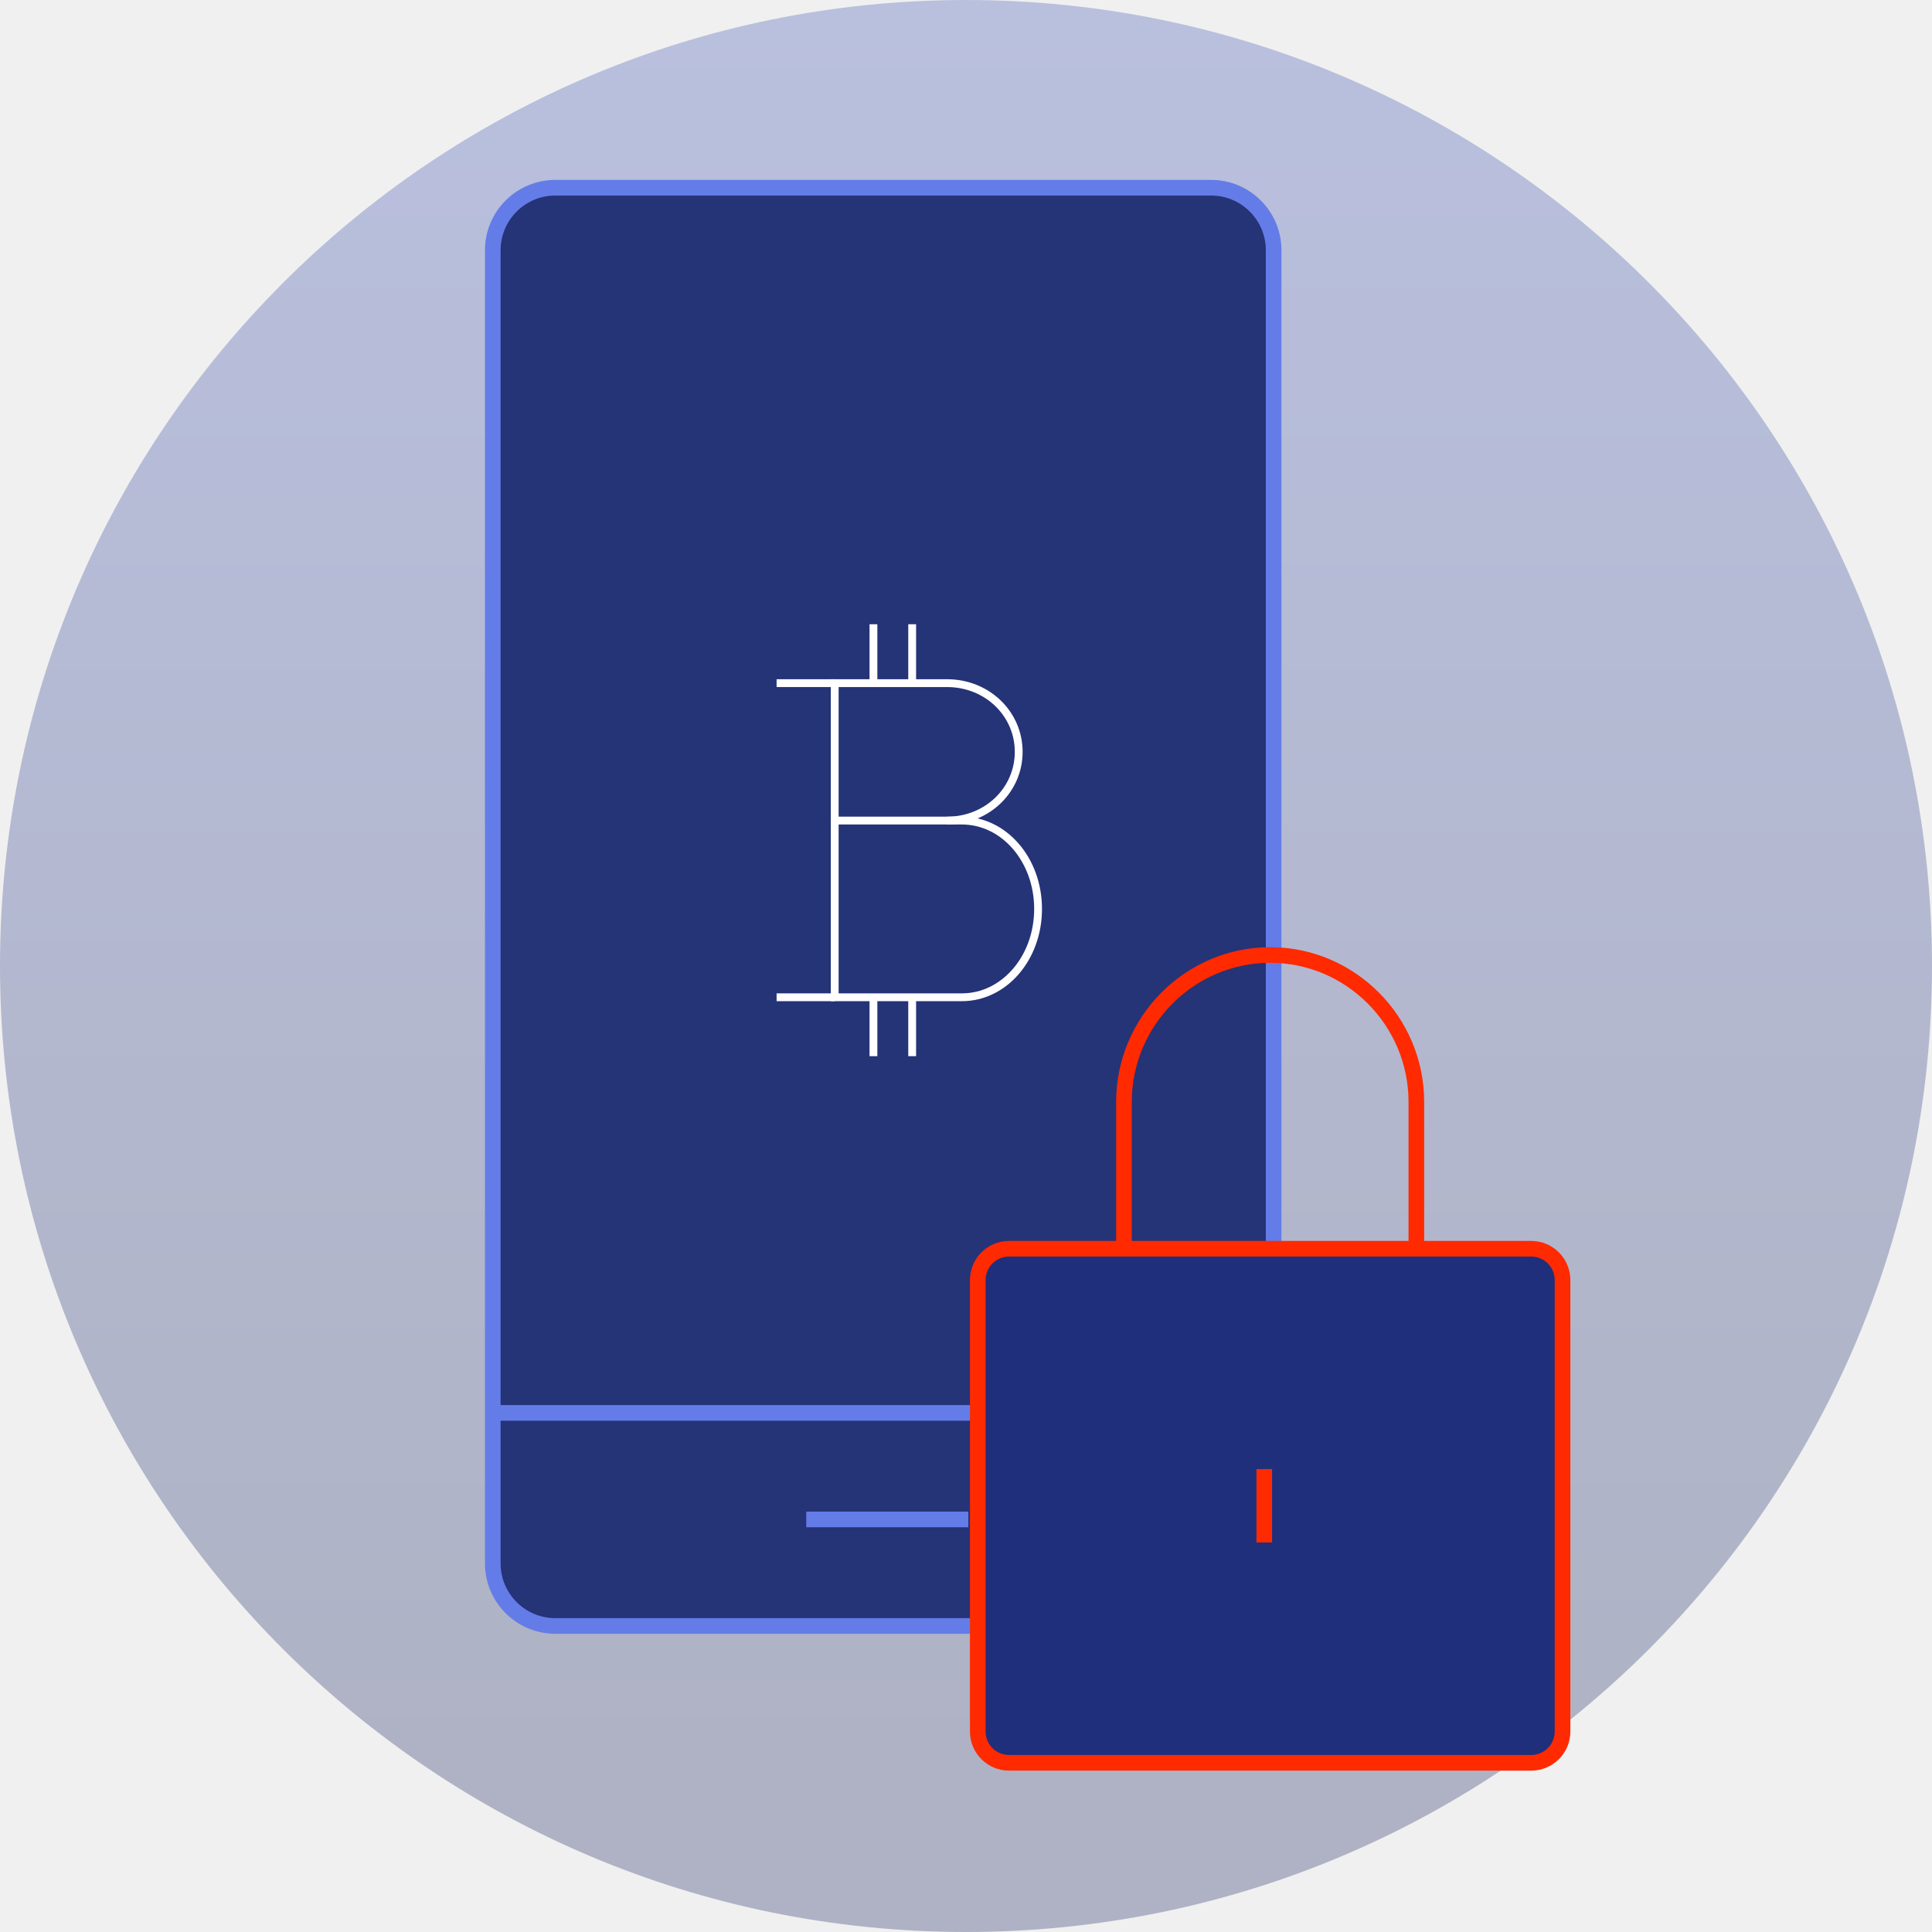
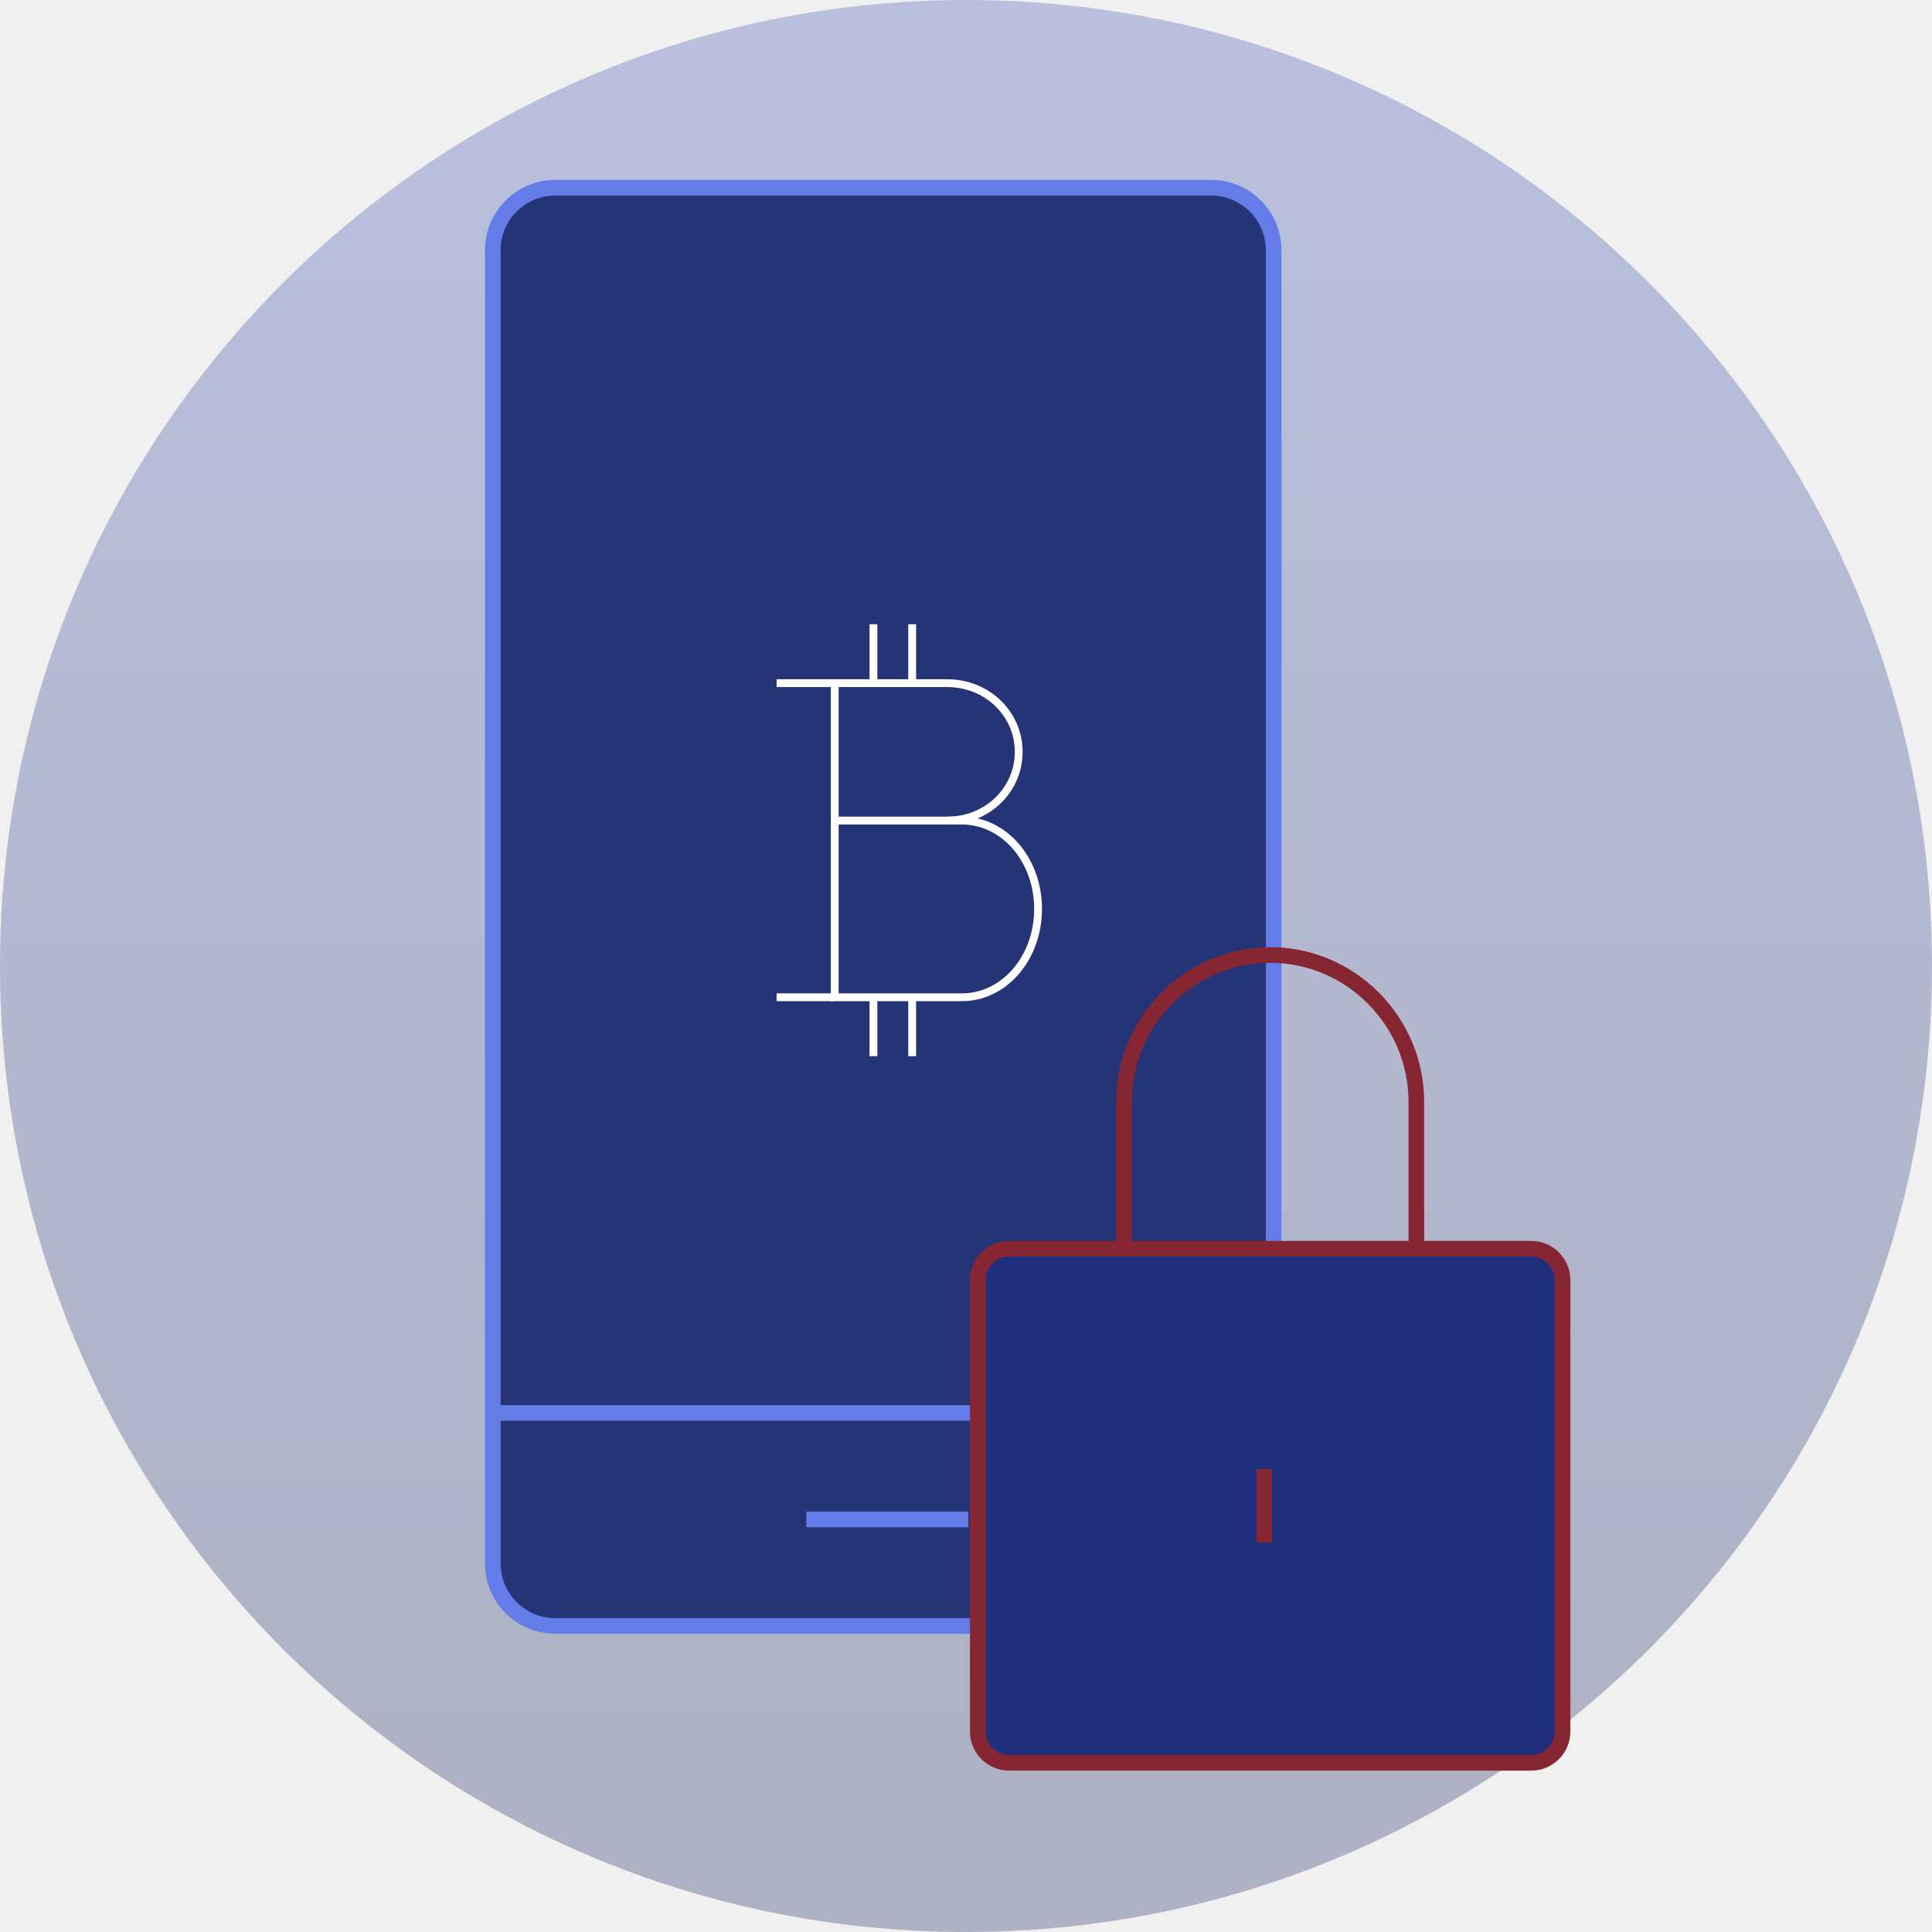
<svg xmlns="http://www.w3.org/2000/svg" width="247px" height="247px" viewBox="0 0 247 247" version="1.1" id="svg44">
  <defs id="defs11">
    <linearGradient x1="50%" y1="0%" x2="50%" y2="89.467%" id="linearGradient-1">
      <stop stop-color="#3950B5" offset="0%" id="stop6" />
      <stop stop-color="#162360" offset="100%" id="stop8" />
    </linearGradient>
  </defs>
  <g id="Onboarding" stroke="none" stroke-width="1" fill="none" fill-rule="evenodd">
    <g id="0.2.3---Tour-3" transform="translate(-64, -210)">
      <g id="bg-3" transform="translate(64, 210)">
        <path d="M123.5,247 C191.707,247 247,191.707 247,123.5 C247,55.293 191.707,1.42108547e-14 123.5,1.42108547e-14 C55.293,1.42108547e-14 1.42108547e-14,55.293 1.42108547e-14,123.5 C1.42108547e-14,191.707 55.293,247 123.5,247 Z" id="Oval-2" fill="url(#linearGradient-1)" opacity="0.3" />
        <rect id="Combined-Shape" stroke="#647CE8" stroke-width="2" fill="#253377" x="63" y="24" width="99.831" height="183.875" rx="8" />
        <path d="M63.52,180.635 L162.311,180.635" id="Line" stroke="#647CE8" stroke-width="2" stroke-linecap="square" />
        <path d="M104.076,194.255 L122.795,194.255" id="path16" stroke="#647CE8" stroke-width="2" stroke-linecap="square" />
        <g id="Group-4" transform="translate(90, 76)" stroke="#FFFFFF">
          <g id="top-up">
            <g id="shopping-48px-outline_ducatuscoin" transform="translate(8.666667, 3.180606)">
              <g id="Group" transform="translate(0.619048, 0.627502)">
                <path d="M12.381,0 L12.381,7.53" id="Shape" />
                <path d="M17.333,0 L17.333,7.53" id="path19" />
                <path d="M12.381,47.69 L12.381,55.22" id="path21" />
                <path d="M17.333,47.69 L17.333,55.22" id="path23" />
                <path d="M0,47.69 L7.429,47.69" id="Shape-Copy" />
                <path d="M0,7.53 L7.429,7.53" id="Shape-Copy-2" />
                <path d="M7.429,25.1 L7.429,7.53 L21.804,7.53 C26.901,7.53 30.952,11.421 30.952,16.315 C30.952,21.21 26.901,25.1 21.804,25.1" id="path27" />
                <path d="M7.429,47.69 L7.429,25.1 L23.679,25.1 C29.095,25.1 33.429,30.12 33.429,36.395 C33.429,42.67 29.095,47.69 23.679,47.69 L7.429,47.69 Z" id="path29" />
              </g>
            </g>
          </g>
        </g>
-         <g id="Group-3" transform="translate(125, 122)" stroke="#12E5B6" stroke-width="2" style="stroke:#ff2a00;stroke-opacity:1">
-           <rect id="Rectangle-path" fill="#1F2F7B" x="0.005" y="37.648" width="74.76" height="65.721" rx="4" style="stroke:#ff2a00;stroke-opacity:1" />
-           <path d="M18.695,37.648 L18.695,18.871 C18.695,8.543 27.106,0.093 37.385,0.093 L37.385,0.093 C47.665,0.093 56.076,8.543 56.076,18.871 L56.076,37.648" id="path36" style="stroke:#ff2a00;stroke-opacity:1" />
-           <path d="M36.63,65.815 L36.63,75.203" id="path38" fill="#F9F9F9" style="stroke:#ff2a00;stroke-opacity:1" />
+         <g id="Group-3" transform="translate(125, 122)" stroke="#12E5B6" stroke-width="2" style="stroke:#862633;stroke-opacity:1">
+           <rect id="Rectangle-path" fill="#1F2F7B" x="0.005" y="37.648" width="74.76" height="65.721" rx="4" style="stroke:#862633;stroke-opacity:1" />
+           <path d="M18.695,37.648 L18.695,18.871 C18.695,8.543 27.106,0.093 37.385,0.093 L37.385,0.093 C47.665,0.093 56.076,8.543 56.076,18.871 L56.076,37.648" id="path36" style="stroke:#862633;stroke-opacity:1" />
+           <path d="M36.63,65.815 L36.63,75.203" id="path38" fill="#F9F9F9" style="stroke:#862633;stroke-opacity:1" />
        </g>
      </g>
    </g>
  </g>
</svg>
